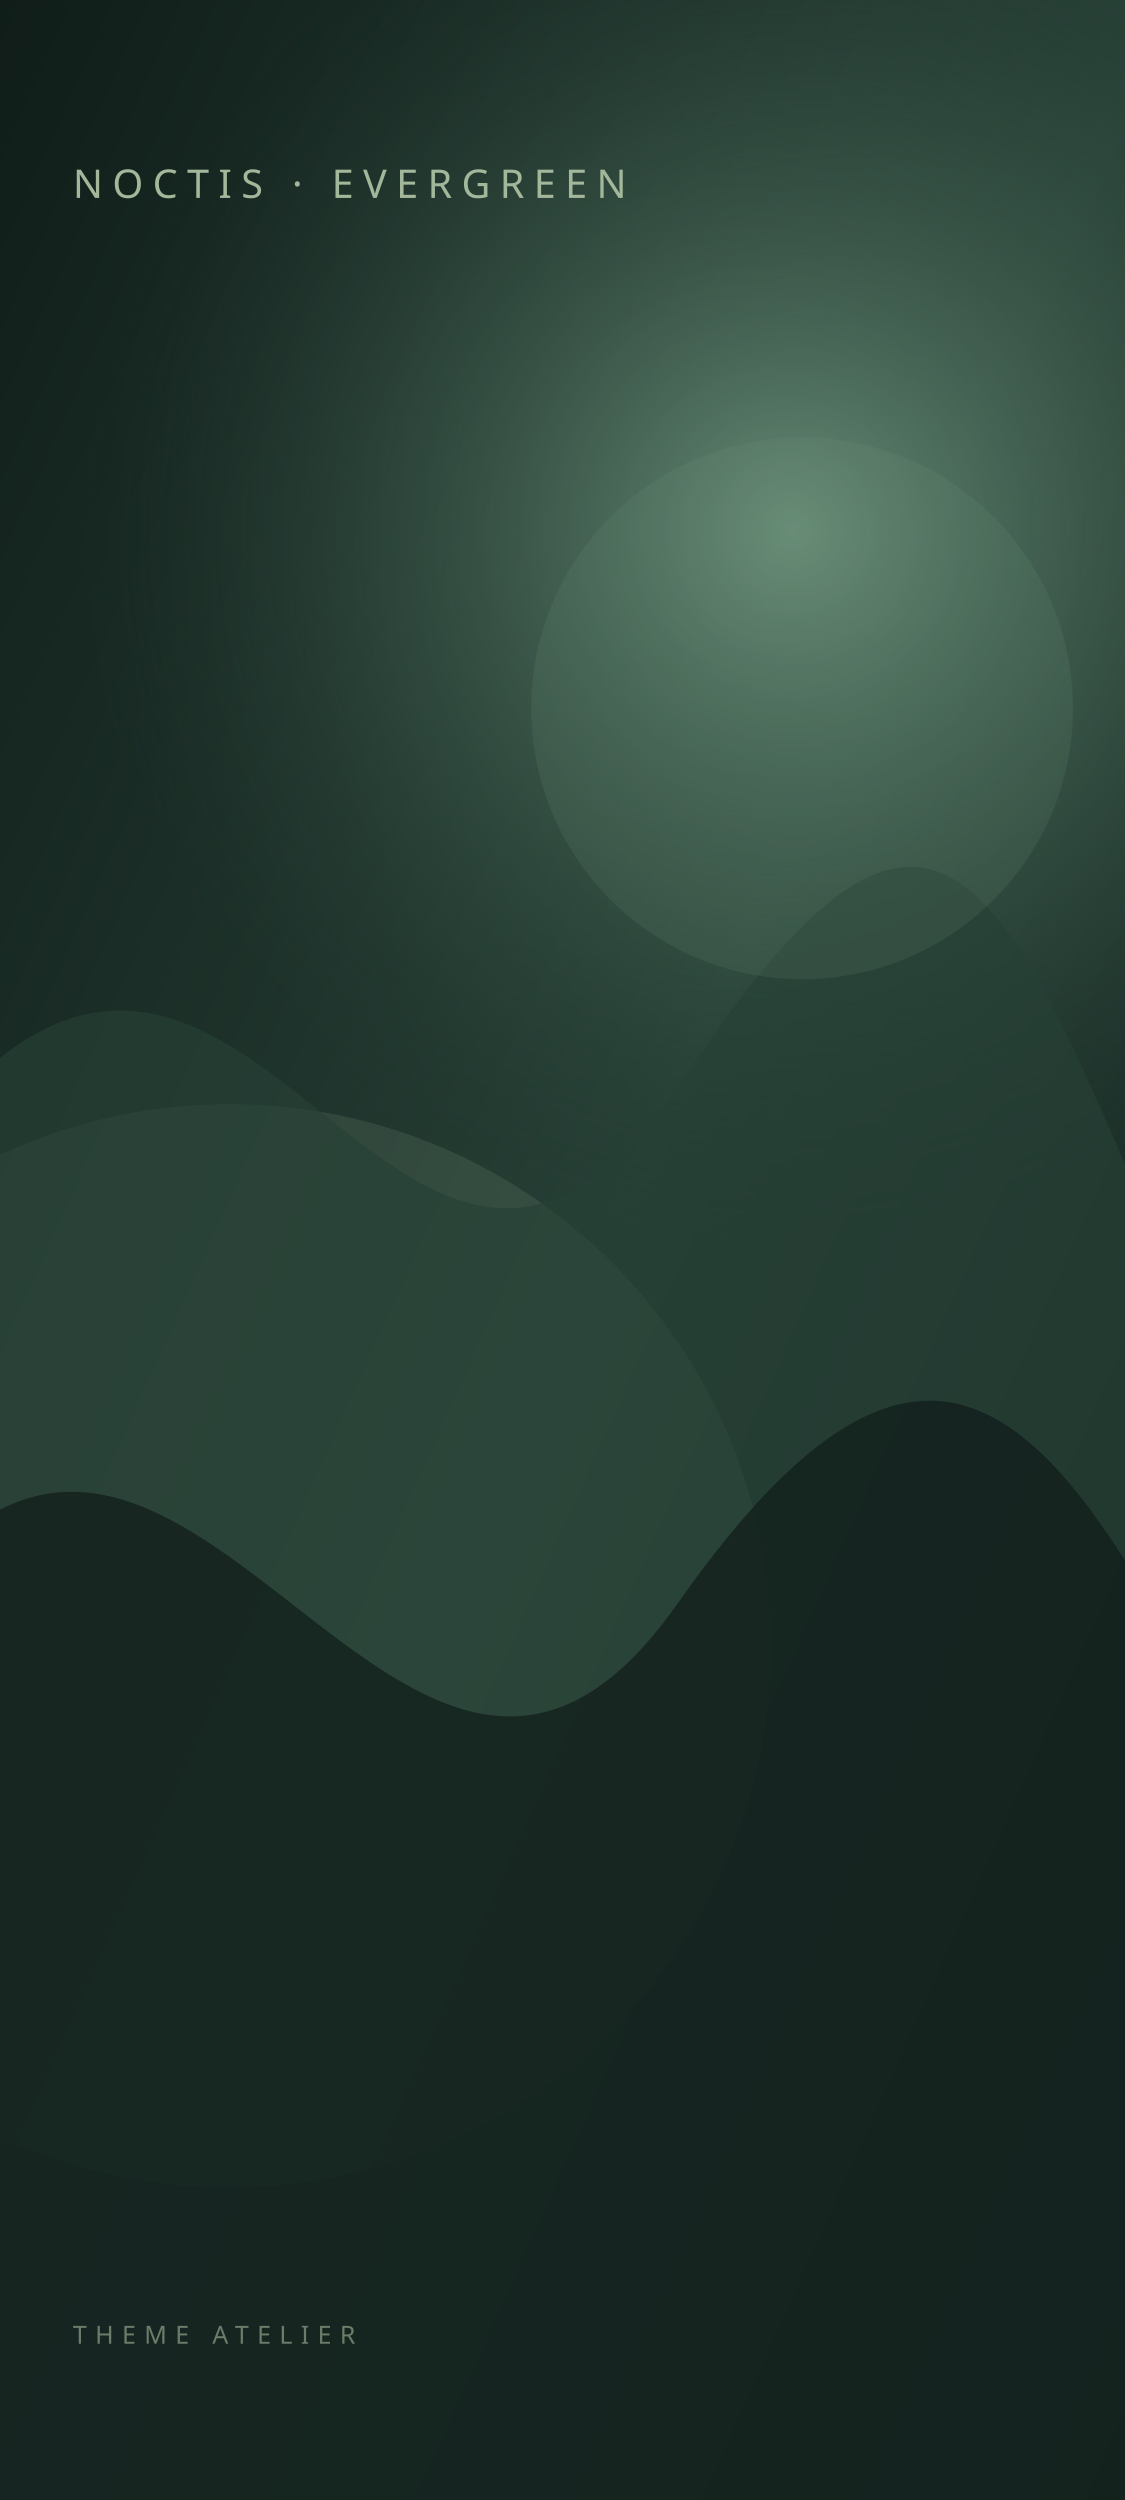
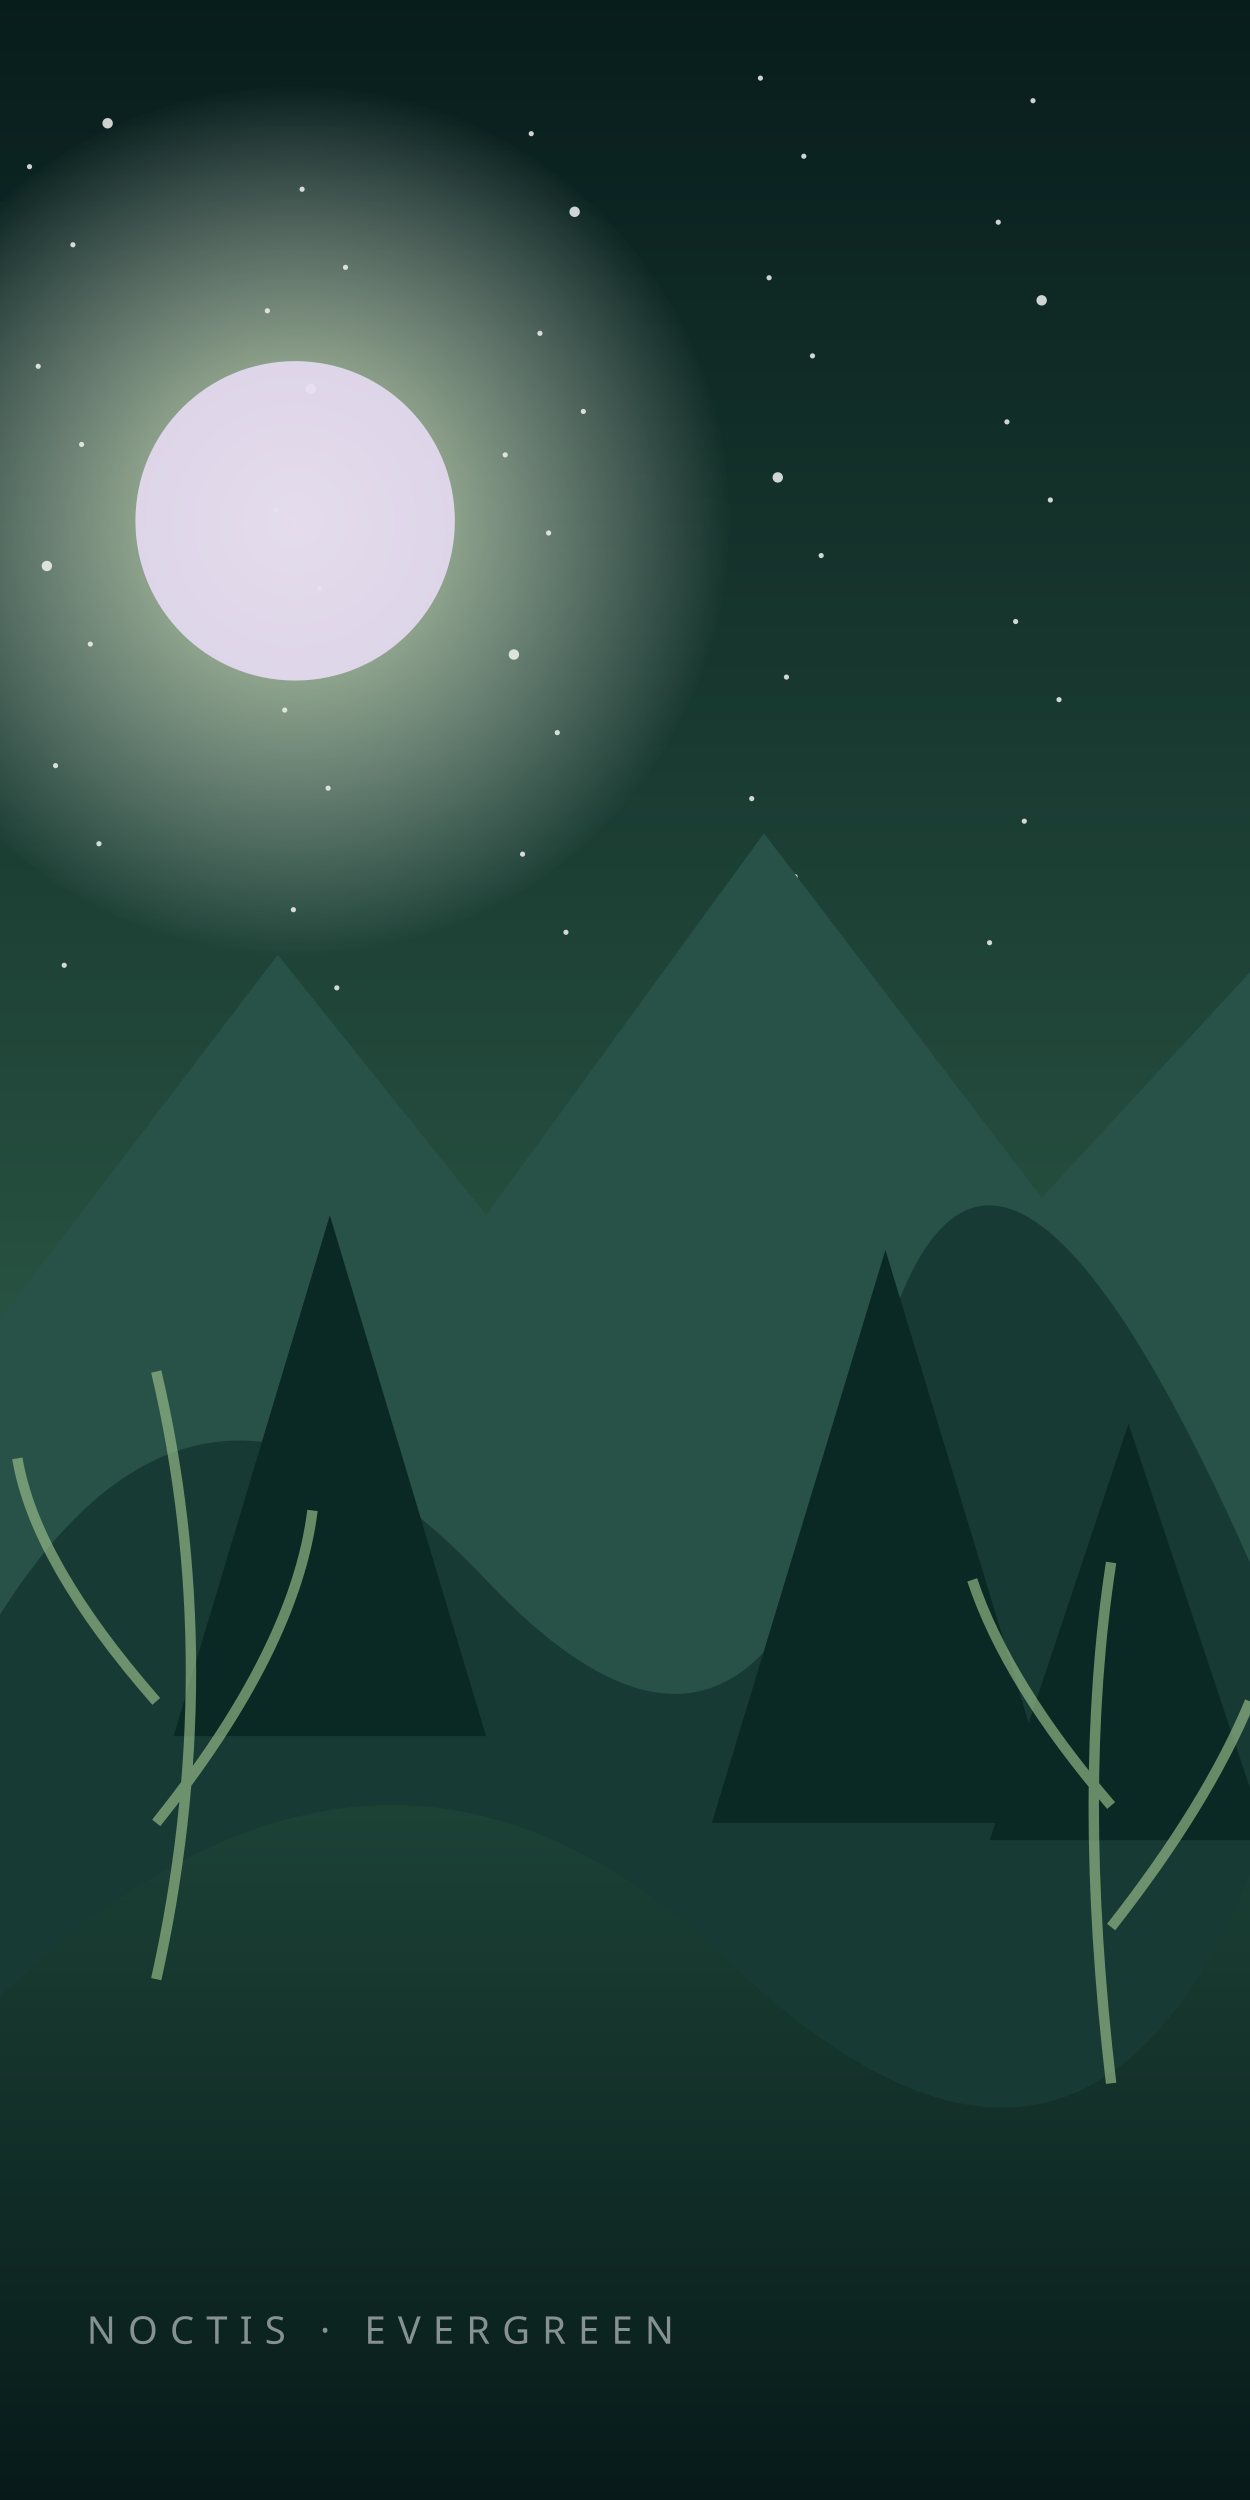
- <svg xmlns="http://www.w3.org/2000/svg" width="1080" height="2400" viewBox="0 0 1080 2400">
+ <svg xmlns="http://www.w3.org/2000/svg" width="720" height="1440" viewBox="0 0 720 1440">
  <defs>
-     <linearGradient id="g" x1="0" y1="0" x2="1" y2="1">
-       <stop stop-color="#101d19" />
-       <stop offset=".52" stop-color="#263f35" />
-       <stop offset="1" stop-color="#101d19" />
+     <linearGradient id="sky" x2="0" y2="1">
+       <stop stop-color="#071c1b" />
+       <stop offset=".62" stop-color="#2d5b48" />
+       <stop offset="1" stop-color="#93b47d" />
    </linearGradient>
-     <radialGradient id="r">
-       <stop stop-color="#6b907a" stop-opacity=".95" />
-       <stop offset="1" stop-color="#263f35" stop-opacity="0" />
+     <linearGradient id="ground" x2="0" y2="1">
+       <stop stop-color="#1c4236" />
+       <stop offset="1" stop-color="#071a19" />
+     </linearGradient>
+     <radialGradient id="orb">
+       <stop stop-color="#d7edb8" stop-opacity=".9" />
+       <stop offset="1" stop-color="#ffffff" stop-opacity="0" />
    </radialGradient>
  </defs>
-   <rect width="1080" height="2400" fill="url(#g)" />
-   <circle cx="760" cy="510" r="680" fill="url(#r)" />
-   <circle cx="220" cy="1580" r="520" fill="#a3b79b" opacity=".14" />
-   <path d="M-80 1100 C240 680 380 1450 660 1030 S980 920 1200 1390 L1200 2520 L-80 2520Z" fill="#263f35" opacity=".66" />
-   <path d="M-90 1530 C180 1180 390 1910 650 1540 S1030 1380 1200 1720 L1200 2520 L-90 2520Z" fill="#101d19" opacity=".74" />
-   <circle cx="770" cy="680" r="260" fill="#6b907a" opacity=".16" />
-   <text x="70" y="190" fill="#a3b79b" font-size="38" letter-spacing="9" font-family="sans-serif">NOCTIS · EVERGREEN</text>
-   <text x="70" y="2250" fill="#a3b79b" opacity=".6" font-size="24" letter-spacing="8" font-family="sans-serif">THEME ATELIER</text>
+   <rect width="720" height="1440" fill="url(#sky)" />
+   <g fill="#fff" opacity=".8">
+     <circle cx="62" cy="71" r="3" />
+     <circle cx="199" cy="154" r="1.5" />
+     <circle cx="336" cy="237" r="1.5" />
+     <circle cx="473" cy="320" r="1.5" />
+     <circle cx="610" cy="403" r="1.5" />
+     <circle cx="57" cy="486" r="1.5" />
+     <circle cx="194" cy="569" r="1.5" />
+     <circle cx="331" cy="122" r="3" />
+     <circle cx="468" cy="205" r="1.5" />
+     <circle cx="605" cy="288" r="1.5" />
+     <circle cx="52" cy="371" r="1.5" />
+     <circle cx="189" cy="454" r="1.5" />
+     <circle cx="326" cy="537" r="1.5" />
+     <circle cx="463" cy="90" r="1.5" />
+     <circle cx="600" cy="173" r="3" />
+     <circle cx="47" cy="256" r="1.5" />
+     <circle cx="184" cy="339" r="1.5" />
+     <circle cx="321" cy="422" r="1.5" />
+     <circle cx="458" cy="505" r="1.5" />
+     <circle cx="595" cy="58" r="1.5" />
+     <circle cx="42" cy="141" r="1.5" />
+     <circle cx="179" cy="224" r="3" />
+     <circle cx="316" cy="307" r="1.5" />
+     <circle cx="453" cy="390" r="1.5" />
+     <circle cx="590" cy="473" r="1.5" />
+     <circle cx="37" cy="556" r="1.5" />
+     <circle cx="174" cy="109" r="1.5" />
+     <circle cx="311" cy="192" r="1.5" />
+     <circle cx="448" cy="275" r="3" />
+     <circle cx="585" cy="358" r="1.5" />
+     <circle cx="32" cy="441" r="1.5" />
+     <circle cx="169" cy="524" r="1.5" />
+     <circle cx="306" cy="77" r="1.5" />
+     <circle cx="443" cy="160" r="1.5" />
+     <circle cx="580" cy="243" r="1.5" />
+     <circle cx="27" cy="326" r="3" />
+     <circle cx="164" cy="409" r="1.5" />
+     <circle cx="301" cy="492" r="1.5" />
+     <circle cx="438" cy="45" r="1.5" />
+     <circle cx="575" cy="128" r="1.5" />
+     <circle cx="22" cy="211" r="1.5" />
+     <circle cx="159" cy="294" r="1.5" />
+     <circle cx="296" cy="377" r="3" />
+     <circle cx="433" cy="460" r="1.5" />
+     <circle cx="570" cy="543" r="1.5" />
+     <circle cx="17" cy="96" r="1.5" />
+     <circle cx="154" cy="179" r="1.5" />
+     <circle cx="291" cy="262" r="1.5" />
+   </g>
+   <circle cx="170" cy="300" r="250" fill="url(#orb)" />
+   <circle cx="170" cy="300" r="92" fill="#e8ddf5" opacity=".88" />
+   <path d="M0 760L160 550 280 700 440 480 600 690 720 560V1440H0Z" fill="#285247" />
+   <path d="M0 930Q120 740 280 910T500 810T720 900V1440H0Z" fill="#173b34" />
+   <g fill="#0a2824">
+     <path d="M100 1000L190 700 280 1000Z" />
+     <path d="M410 1050L510 720 610 1050Z" />
+     <path d="M570 1060L650 820 730 1060Z" />
+   </g>
+   <path d="M0 1150Q220 940 420 1130T720 1080V1440H0Z" fill="url(#ground)" />
+   <g stroke="#9abf8a" stroke-width="6" fill="none" opacity=".65">
+     <path d="M90 1140q40-180 0-350m0 190q-70-80-80-140m80 210q80-100 90-180" />
+     <path d="M640 1200q-20-170 0-300m0 140q-60-70-80-130m80 200q55-70 80-130" />
+   </g>
+   <text x="50" y="1350" fill="#fff" opacity=".5" font-family="sans-serif" font-size="22" letter-spacing="7">NOCTIS · EVERGREEN</text>
</svg>
